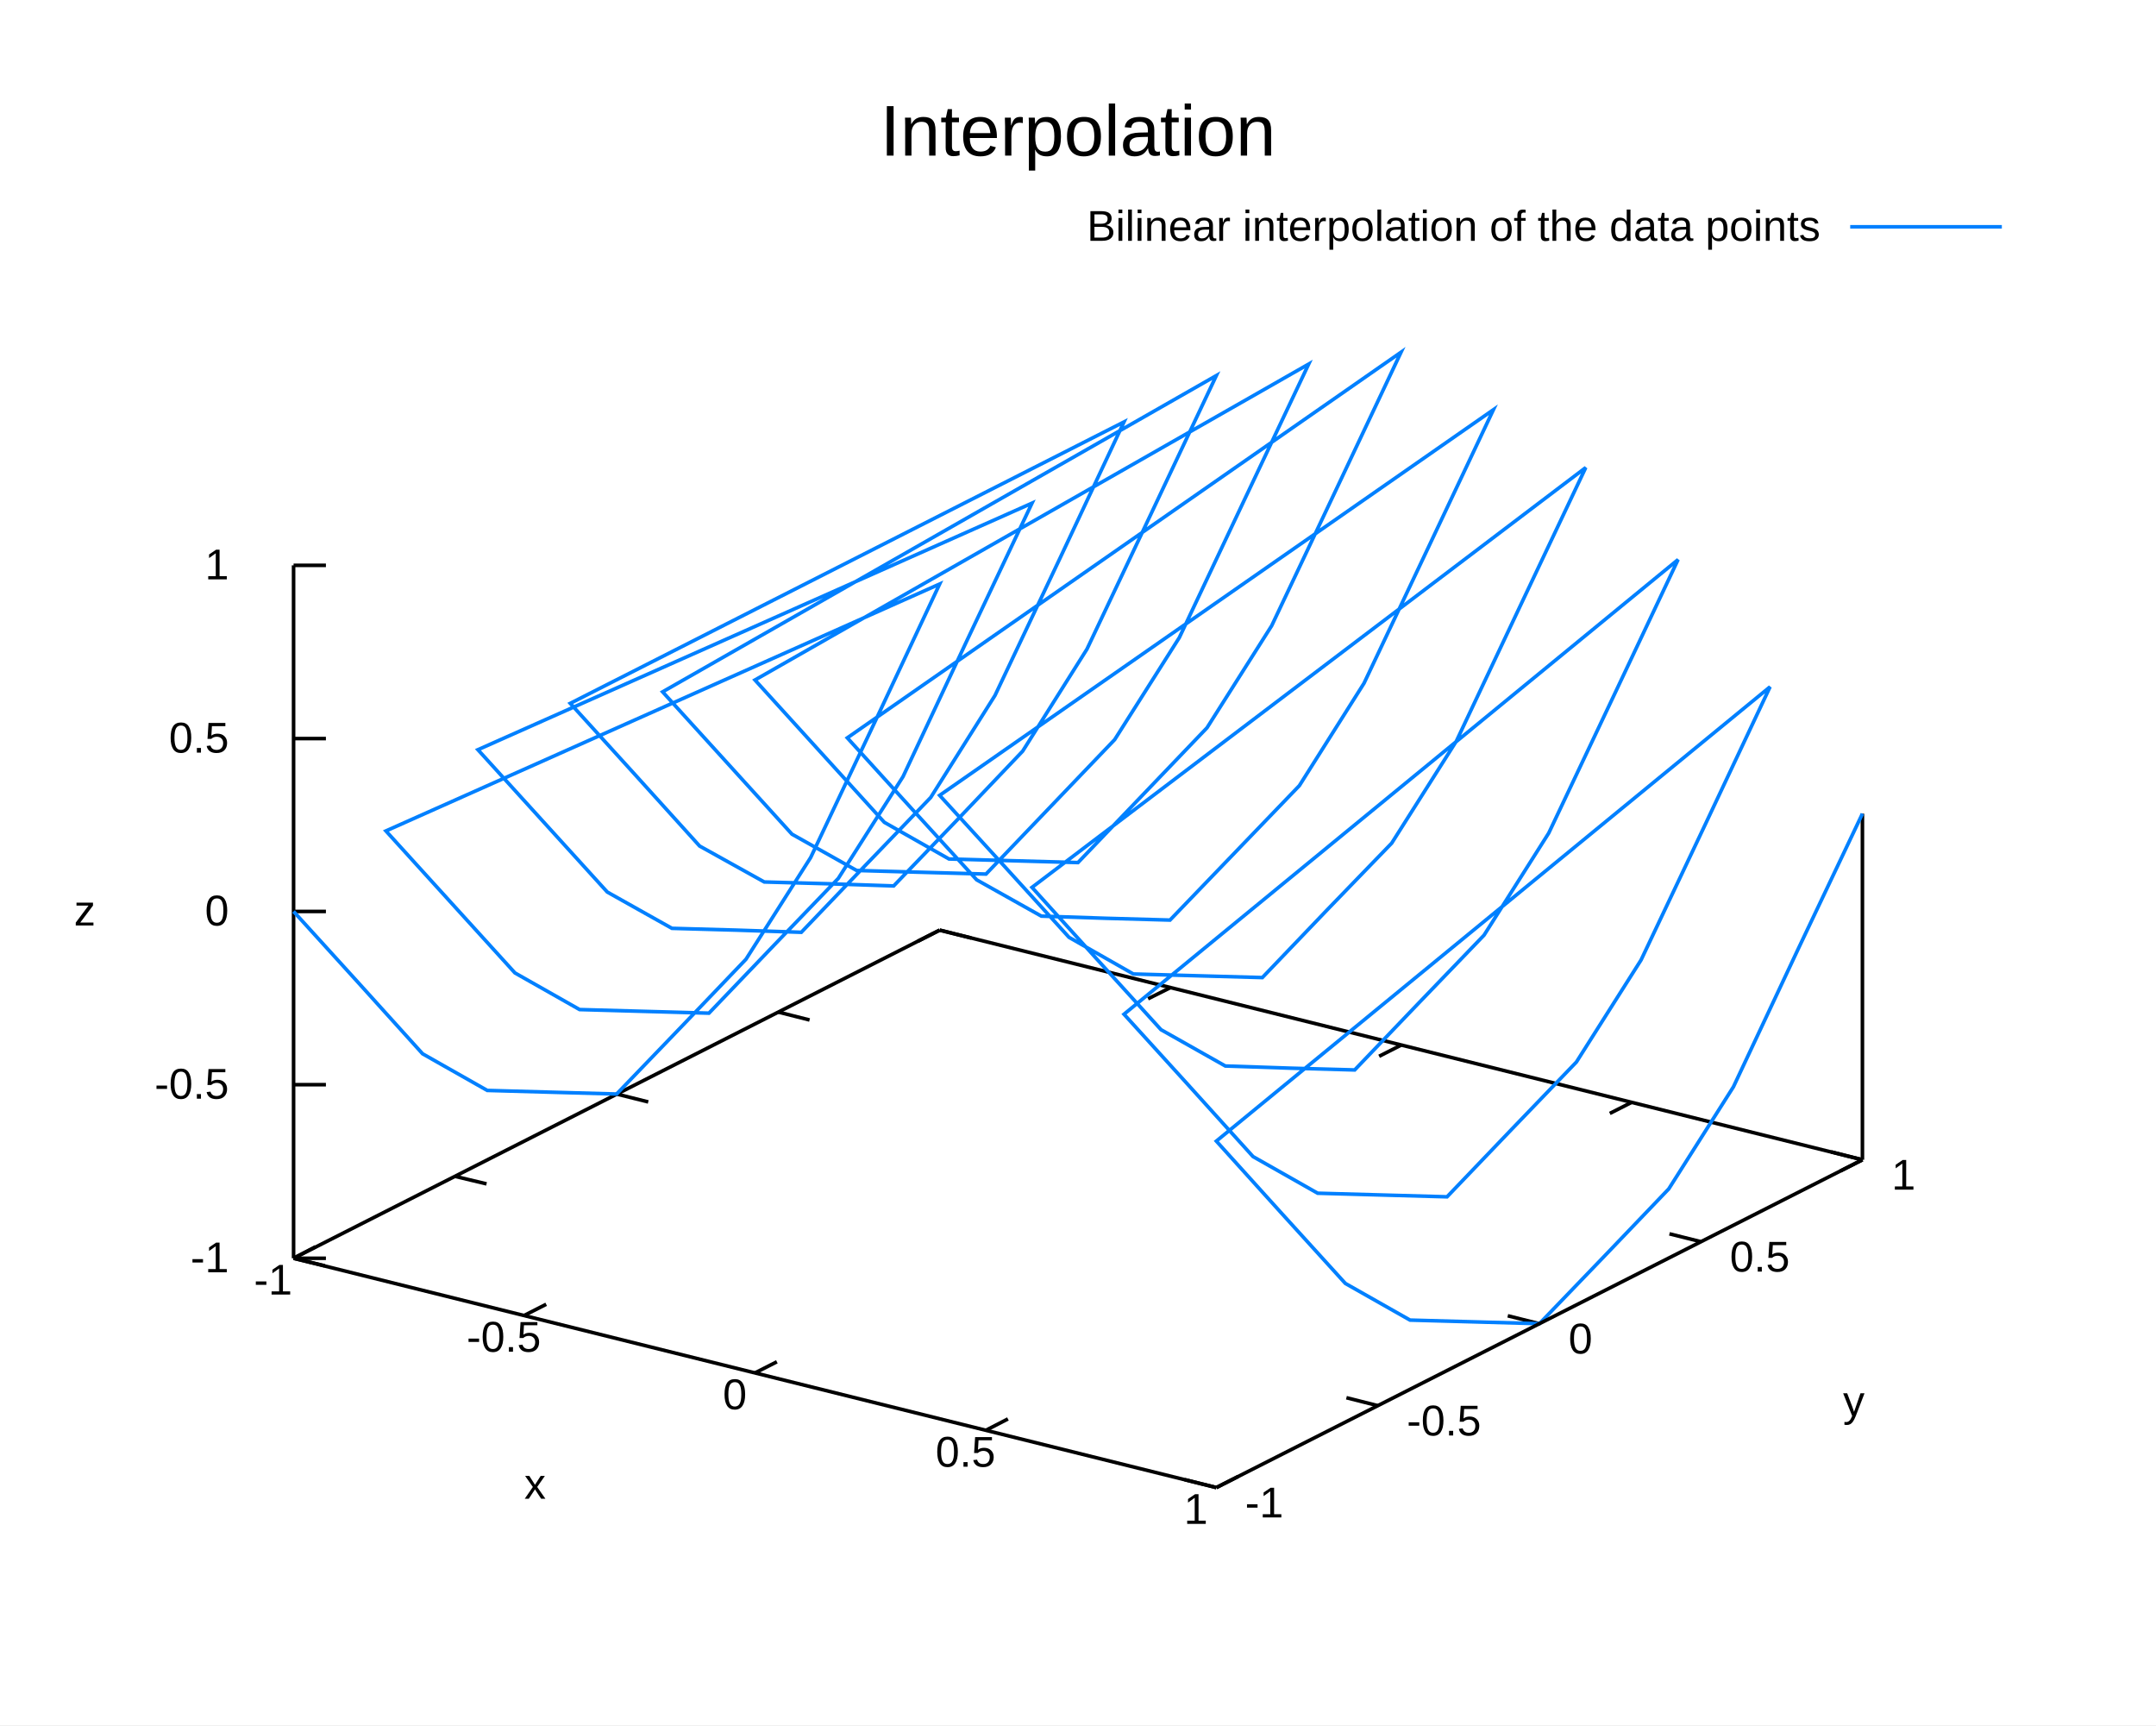
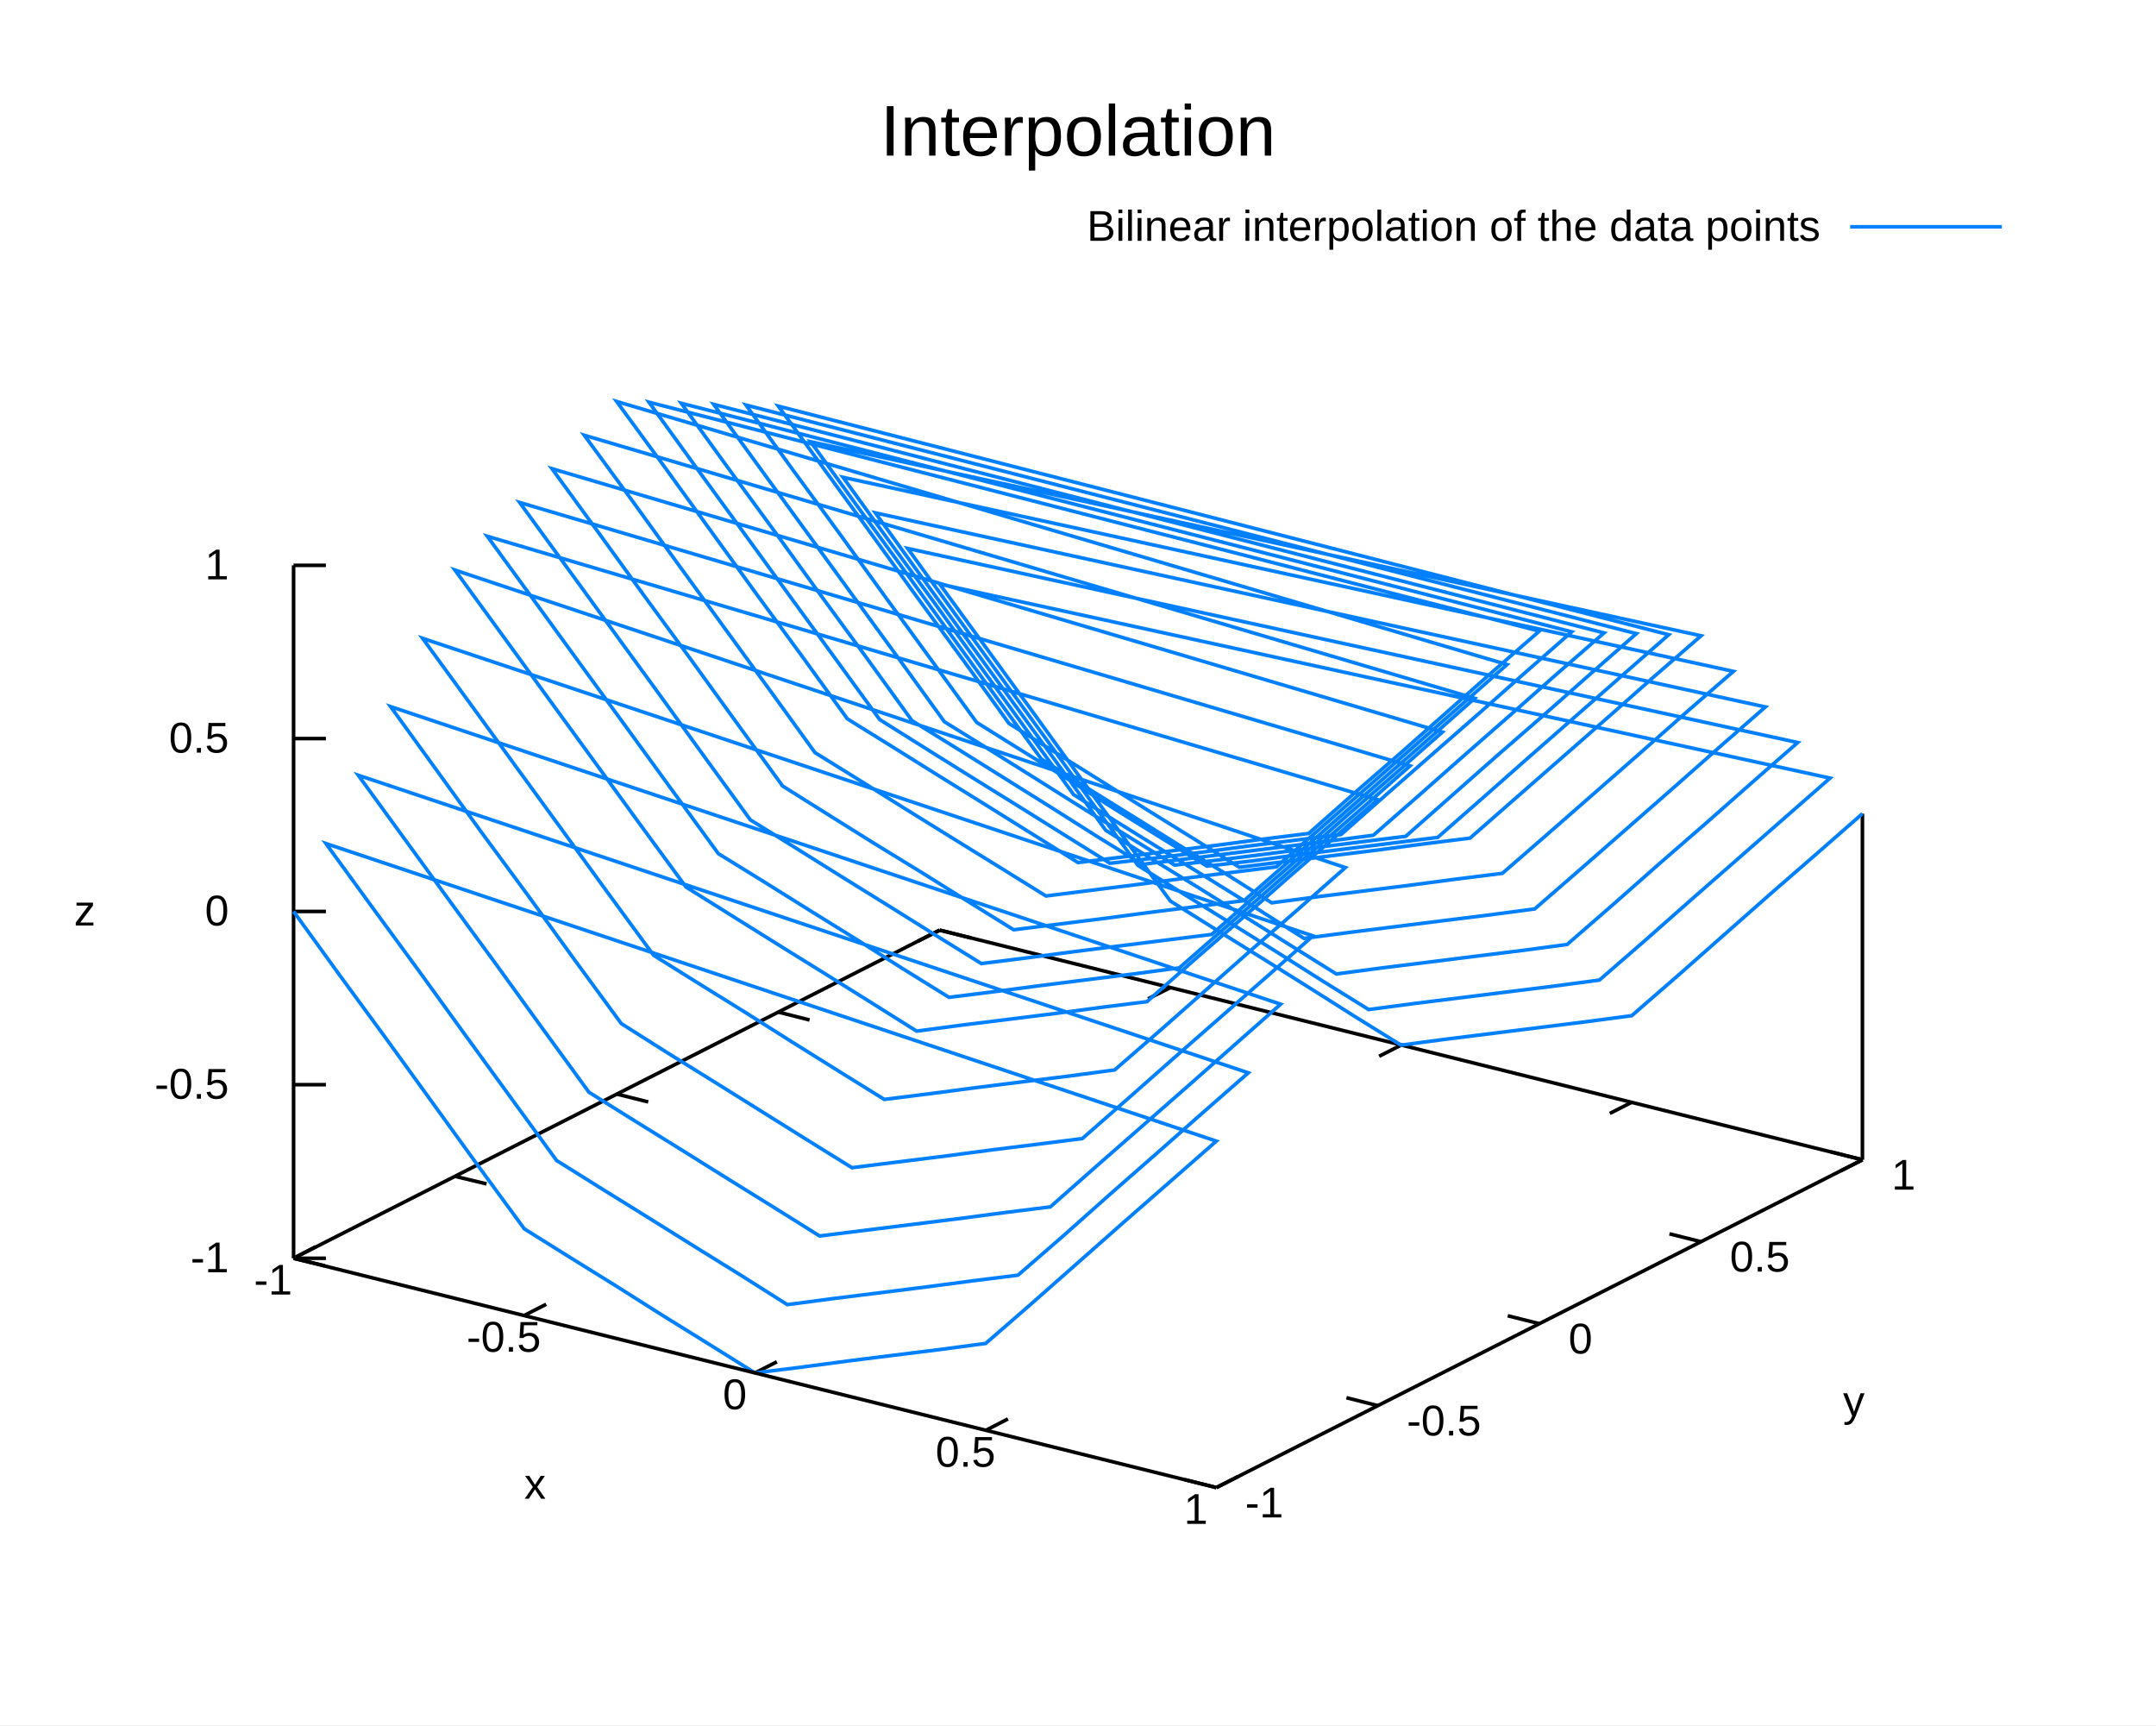
<svg xmlns="http://www.w3.org/2000/svg" xmlns:xlink="http://www.w3.org/1999/xlink" width="600" height="480" viewBox="0 0 600 480">
  <g id="gnuplot_canvas">
    <rect x="0" y="0" width="600" height="480" fill="#ffffff" />
    <defs>
      <circle id="gpDot" r="0.5" stroke-width="0.5" stroke="currentColor" />
      <path id="gpPt0" stroke-width="0.222" stroke="currentColor" d="M-1,0 h2 M0,-1 v2" />
      <path id="gpPt1" stroke-width="0.222" stroke="currentColor" d="M-1,-1 L1,1 M1,-1 L-1,1" />
      <path id="gpPt2" stroke-width="0.222" stroke="currentColor" d="M-1,0 L1,0 M0,-1 L0,1 M-1,-1 L1,1 M-1,1 L1,-1" />
      <rect id="gpPt3" stroke-width="0.222" stroke="currentColor" x="-1" y="-1" width="2" height="2" />
      <rect id="gpPt4" stroke-width="0.222" stroke="currentColor" fill="currentColor" x="-1" y="-1" width="2" height="2" />
      <circle id="gpPt5" stroke-width="0.222" stroke="currentColor" cx="0" cy="0" r="1" />
      <use xlink:href="#gpPt5" id="gpPt6" fill="currentColor" stroke="none" />
      <path id="gpPt7" stroke-width="0.222" stroke="currentColor" d="M0,-1.33 L-1.33,0.67 L1.33,0.67 z" />
      <use xlink:href="#gpPt7" id="gpPt8" fill="currentColor" stroke="none" />
      <use xlink:href="#gpPt7" id="gpPt9" stroke="currentColor" transform="rotate(180)" />
      <use xlink:href="#gpPt9" id="gpPt10" fill="currentColor" stroke="none" />
      <use xlink:href="#gpPt3" id="gpPt11" stroke="currentColor" transform="rotate(45)" />
      <use xlink:href="#gpPt11" id="gpPt12" fill="currentColor" stroke="none" />
      <path id="gpPt13" stroke-width="0.222" stroke="currentColor" d="M0,1.330 L1.265,0.411 L0.782,-1.067 L-0.782,-1.076 L-1.265,0.411 z" />
      <use xlink:href="#gpPt13" id="gpPt14" fill="currentColor" stroke="none" />
      <filter id="textbox" filterUnits="objectBoundingBox" x="0" y="0" height="1" width="1">
        <feFlood flood-color="#FFFFFF" flood-opacity="1" result="bgnd" />
        <feComposite in="SourceGraphic" in2="bgnd" operator="atop" />
      </filter>
      <filter id="greybox" filterUnits="objectBoundingBox" x="0" y="0" height="1" width="1">
        <feFlood flood-color="lightgrey" flood-opacity="1" result="grey" />
        <feComposite in="SourceGraphic" in2="grey" operator="atop" />
      </filter>
    </defs>
    <g fill="none" color="#FFFFFF" stroke="currentColor" stroke-width="1.00" stroke-linecap="butt" stroke-linejoin="miter">
</g>
    <g fill="none" color="black" stroke="currentColor" stroke-width="1.00" stroke-linecap="butt" stroke-linejoin="miter">
</g>
    <g fill="none" color="black" stroke="currentColor" stroke-width="1.00" stroke-linecap="butt" stroke-linejoin="miter">
      <path stroke="black" d="M81.7,350.1 L261.5,258.8  " />
    </g>
    <g fill="none" color="black" stroke="currentColor" stroke-width="1.00" stroke-linecap="butt" stroke-linejoin="miter">
      <path stroke="black" d="M518.3,322.7 L261.5,258.8  " />
    </g>
    <g fill="none" color="black" stroke="currentColor" stroke-width="1.00" stroke-linecap="butt" stroke-linejoin="miter">
      <path stroke="black" d="M81.7,350.1 L81.7,157.3  " />
    </g>
    <g fill="none" color="black" stroke="currentColor" stroke-width="1.00" stroke-linecap="butt" stroke-linejoin="miter">
      <path stroke="black" d="M518.3,322.7 L518.3,226.4  " />
    </g>
    <g fill="none" color="black" stroke="currentColor" stroke-width="1.00" stroke-linecap="butt" stroke-linejoin="miter">
      <path stroke="black" d="M81.7,350.1 L87.8,346.9  " />
    </g>
    <g fill="none" color="black" stroke="currentColor" stroke-width="1.00" stroke-linecap="butt" stroke-linejoin="miter">
      <path stroke="black" d="M261.5,258.8 L255.4,261.9  " />
      <g transform="translate(76.0,360.2)" stroke="none" fill="black" font-family="Arial" font-size="12.00" text-anchor="middle">
        <text>
          <tspan font-family="Arial">-1</tspan>
        </text>
      </g>
    </g>
    <g fill="none" color="black" stroke="currentColor" stroke-width="1.00" stroke-linecap="butt" stroke-linejoin="miter">
</g>
    <g fill="none" color="black" stroke="currentColor" stroke-width="1.00" stroke-linecap="butt" stroke-linejoin="miter">
      <path stroke="black" d="M145.9,366.0 L152.0,362.9  " />
    </g>
    <g fill="none" color="black" stroke="currentColor" stroke-width="1.00" stroke-linecap="butt" stroke-linejoin="miter">
      <path stroke="black" d="M325.7,274.8 L319.5,277.9  " />
      <g transform="translate(140.2,376.1)" stroke="none" fill="black" font-family="Arial" font-size="12.00" text-anchor="middle">
        <text>
          <tspan font-family="Arial">-0.5</tspan>
        </text>
      </g>
    </g>
    <g fill="none" color="black" stroke="currentColor" stroke-width="1.00" stroke-linecap="butt" stroke-linejoin="miter">
</g>
    <g fill="none" color="black" stroke="currentColor" stroke-width="1.00" stroke-linecap="butt" stroke-linejoin="miter">
      <path stroke="black" d="M210.1,382.0 L216.2,378.9  " />
    </g>
    <g fill="none" color="black" stroke="currentColor" stroke-width="1.00" stroke-linecap="butt" stroke-linejoin="miter">
      <path stroke="black" d="M389.9,290.8 L383.8,293.9  " />
      <g transform="translate(204.5,392.1)" stroke="none" fill="black" font-family="Arial" font-size="12.00" text-anchor="middle">
        <text>
          <tspan font-family="Arial"> 0</tspan>
        </text>
      </g>
    </g>
    <g fill="none" color="black" stroke="currentColor" stroke-width="1.00" stroke-linecap="butt" stroke-linejoin="miter">
</g>
    <g fill="none" color="black" stroke="currentColor" stroke-width="1.00" stroke-linecap="butt" stroke-linejoin="miter">
      <path stroke="black" d="M274.3,398.0 L280.5,394.8  " />
    </g>
    <g fill="none" color="black" stroke="currentColor" stroke-width="1.00" stroke-linecap="butt" stroke-linejoin="miter">
      <path stroke="black" d="M454.1,306.7 L448.0,309.8  " />
      <g transform="translate(268.7,408.1)" stroke="none" fill="black" font-family="Arial" font-size="12.00" text-anchor="middle">
        <text>
          <tspan font-family="Arial"> 0.5</tspan>
        </text>
      </g>
    </g>
    <g fill="none" color="black" stroke="currentColor" stroke-width="1.00" stroke-linecap="butt" stroke-linejoin="miter">
</g>
    <g fill="none" color="black" stroke="currentColor" stroke-width="1.00" stroke-linecap="butt" stroke-linejoin="miter">
      <path stroke="black" d="M338.5,413.9 L344.6,410.8  " />
    </g>
    <g fill="none" color="black" stroke="currentColor" stroke-width="1.00" stroke-linecap="butt" stroke-linejoin="miter">
      <path stroke="black" d="M518.3,322.7 L512.2,325.8  " />
      <g transform="translate(332.8,424.0)" stroke="none" fill="black" font-family="Arial" font-size="12.00" text-anchor="middle">
        <text>
          <tspan font-family="Arial"> 1</tspan>
        </text>
      </g>
    </g>
    <g fill="none" color="black" stroke="currentColor" stroke-width="1.00" stroke-linecap="butt" stroke-linejoin="miter">
</g>
    <g fill="none" color="black" stroke="currentColor" stroke-width="1.00" stroke-linecap="butt" stroke-linejoin="miter">
      <path stroke="black" d="M338.5,413.9 L329.7,411.7  " />
    </g>
    <g fill="none" color="black" stroke="currentColor" stroke-width="1.00" stroke-linecap="butt" stroke-linejoin="miter">
      <path stroke="black" d="M81.7,350.1 L90.4,352.2  " />
      <g transform="translate(346.5,422.2)" stroke="none" fill="black" font-family="Arial" font-size="12.00" text-anchor="start">
        <text>
          <tspan font-family="Arial">-1</tspan>
        </text>
      </g>
    </g>
    <g fill="none" color="black" stroke="currentColor" stroke-width="1.00" stroke-linecap="butt" stroke-linejoin="miter">
</g>
    <g fill="none" color="black" stroke="currentColor" stroke-width="1.00" stroke-linecap="butt" stroke-linejoin="miter">
      <path stroke="black" d="M383.4,391.1 L374.7,388.9  " />
    </g>
    <g fill="none" color="black" stroke="currentColor" stroke-width="1.00" stroke-linecap="butt" stroke-linejoin="miter">
      <path stroke="black" d="M126.6,327.3 L135.4,329.4  " />
      <g transform="translate(391.5,399.4)" stroke="none" fill="black" font-family="Arial" font-size="12.00" text-anchor="start">
        <text>
          <tspan font-family="Arial">-0.5</tspan>
        </text>
      </g>
    </g>
    <g fill="none" color="black" stroke="currentColor" stroke-width="1.00" stroke-linecap="butt" stroke-linejoin="miter">
</g>
    <g fill="none" color="black" stroke="currentColor" stroke-width="1.00" stroke-linecap="butt" stroke-linejoin="miter">
      <path stroke="black" d="M428.4,368.3 L419.6,366.1  " />
    </g>
    <g fill="none" color="black" stroke="currentColor" stroke-width="1.00" stroke-linecap="butt" stroke-linejoin="miter">
      <path stroke="black" d="M171.6,304.4 L180.4,306.6  " />
      <g transform="translate(436.5,376.6)" stroke="none" fill="black" font-family="Arial" font-size="12.00" text-anchor="start">
        <text>
          <tspan font-family="Arial"> 0</tspan>
        </text>
      </g>
    </g>
    <g fill="none" color="black" stroke="currentColor" stroke-width="1.00" stroke-linecap="butt" stroke-linejoin="miter">
</g>
    <g fill="none" color="black" stroke="currentColor" stroke-width="1.00" stroke-linecap="butt" stroke-linejoin="miter">
      <path stroke="black" d="M473.4,345.5 L464.6,343.3  " />
    </g>
    <g fill="none" color="black" stroke="currentColor" stroke-width="1.00" stroke-linecap="butt" stroke-linejoin="miter">
      <path stroke="black" d="M216.6,281.6 L225.3,283.8  " />
      <g transform="translate(481.4,353.8)" stroke="none" fill="black" font-family="Arial" font-size="12.00" text-anchor="start">
        <text>
          <tspan font-family="Arial"> 0.5</tspan>
        </text>
      </g>
    </g>
    <g fill="none" color="black" stroke="currentColor" stroke-width="1.00" stroke-linecap="butt" stroke-linejoin="miter">
</g>
    <g fill="none" color="black" stroke="currentColor" stroke-width="1.00" stroke-linecap="butt" stroke-linejoin="miter">
      <path stroke="black" d="M518.3,322.7 L509.6,320.5  " />
    </g>
    <g fill="none" color="black" stroke="currentColor" stroke-width="1.00" stroke-linecap="butt" stroke-linejoin="miter">
      <path stroke="black" d="M261.5,258.8 L270.3,261.0  " />
      <g transform="translate(526.4,331.0)" stroke="none" fill="black" font-family="Arial" font-size="12.00" text-anchor="start">
        <text>
          <tspan font-family="Arial"> 1</tspan>
        </text>
      </g>
    </g>
    <g fill="none" color="black" stroke="currentColor" stroke-width="1.00" stroke-linecap="butt" stroke-linejoin="miter">
</g>
    <g fill="none" color="black" stroke="currentColor" stroke-width="1.00" stroke-linecap="butt" stroke-linejoin="miter">
      <path stroke="black" d="M81.7,350.1 L90.7,350.1  " />
      <g transform="translate(63.7,354.0)" stroke="none" fill="black" font-family="Arial" font-size="12.00" text-anchor="end">
        <text>
          <tspan font-family="Arial">-1</tspan>
        </text>
      </g>
    </g>
    <g fill="none" color="black" stroke="currentColor" stroke-width="1.00" stroke-linecap="butt" stroke-linejoin="miter">
</g>
    <g fill="none" color="black" stroke="currentColor" stroke-width="1.00" stroke-linecap="butt" stroke-linejoin="miter">
      <path stroke="black" d="M81.7,301.8 L90.7,301.8  " />
      <g transform="translate(63.7,305.7)" stroke="none" fill="black" font-family="Arial" font-size="12.00" text-anchor="end">
        <text>
          <tspan font-family="Arial">-0.5</tspan>
        </text>
      </g>
    </g>
    <g fill="none" color="black" stroke="currentColor" stroke-width="1.00" stroke-linecap="butt" stroke-linejoin="miter">
</g>
    <g fill="none" color="black" stroke="currentColor" stroke-width="1.00" stroke-linecap="butt" stroke-linejoin="miter">
      <path stroke="black" d="M81.7,253.6 L90.7,253.6  " />
      <g transform="translate(63.7,257.5)" stroke="none" fill="black" font-family="Arial" font-size="12.00" text-anchor="end">
        <text>
          <tspan font-family="Arial"> 0</tspan>
        </text>
      </g>
    </g>
    <g fill="none" color="black" stroke="currentColor" stroke-width="1.00" stroke-linecap="butt" stroke-linejoin="miter">
</g>
    <g fill="none" color="black" stroke="currentColor" stroke-width="1.00" stroke-linecap="butt" stroke-linejoin="miter">
      <path stroke="black" d="M81.7,205.5 L90.7,205.5  " />
      <g transform="translate(63.7,209.4)" stroke="none" fill="black" font-family="Arial" font-size="12.00" text-anchor="end">
        <text>
          <tspan font-family="Arial"> 0.5</tspan>
        </text>
      </g>
    </g>
    <g fill="none" color="black" stroke="currentColor" stroke-width="1.00" stroke-linecap="butt" stroke-linejoin="miter">
</g>
    <g fill="none" color="black" stroke="currentColor" stroke-width="1.00" stroke-linecap="butt" stroke-linejoin="miter">
      <path stroke="black" d="M81.7,157.3 L90.7,157.3  " />
      <g transform="translate(63.7,161.2)" stroke="none" fill="black" font-family="Arial" font-size="12.00" text-anchor="end">
        <text>
          <tspan font-family="Arial"> 1</tspan>
        </text>
      </g>
    </g>
    <g fill="none" color="black" stroke="currentColor" stroke-width="1.00" stroke-linecap="butt" stroke-linejoin="miter">
      <g transform="translate(300.0,43.3)" stroke="none" fill="black" font-family="Arial" font-size="20.00" text-anchor="middle">
        <text>
          <tspan font-family="Arial">Interpolation</tspan>
        </text>
      </g>
    </g>
    <g fill="none" color="black" stroke="currentColor" stroke-width="1.00" stroke-linecap="butt" stroke-linejoin="miter">
</g>
    <g id="gnuplot_plot_1">
      <g transform="translate(506.6,67.0)" stroke="none" fill="black" font-family="Arial" font-size="12.00" text-anchor="end">
        <text>
          <tspan font-family="Arial">Bilinear interpolation of the data points</tspan>
        </text>
      </g>
      <g fill="none" color="black" stroke="currentColor" stroke-width="1.00" stroke-linecap="butt" stroke-linejoin="miter">
-         <path stroke="rgb(  0, 128, 255)" d="M518.3,226.4 L500.3,264.3 L482.4,302.4 L464.4,330.8 L446.4,349.6 L428.4,368.3 L410.4,367.8 L392.4,367.3   L374.4,357.1 L356.4,337.3 L338.5,317.5 L492.6,191.1 L474.7,229.1 L456.7,267.1 L438.7,295.5 L420.7,314.2   L402.7,333.0 L384.7,332.5 L366.7,332.0 L348.7,321.8 L330.8,302.0 L312.8,282.2 L467.0,155.7 L449.0,193.8   L431.0,231.8 L413.0,260.2 L395.0,278.9 L377.0,297.7 L359.0,297.2 L341.0,296.6 L323.1,286.5 L305.1,266.7   L287.2,246.9 L441.3,130.1 L423.3,168.1 L405.3,206.2 L387.3,234.6 L369.3,253.2 L351.3,272.0 L333.3,271.5   L315.4,271.0 L297.5,260.8 L279.5,241.0 L261.5,221.3 L415.6,114.0 L397.6,152.1 L379.6,190.1 L361.6,218.6   L343.6,237.3 L325.6,256.0 L307.7,255.5 L289.8,254.9 L271.8,244.8 L253.8,225.1 L235.8,205.3 L389.9,98.0   L371.9,136.1 L353.9,174.1 L335.9,202.5 L317.9,221.3 L300.0,240.0 L282.1,239.5 L264.1,239.0 L246.1,228.8   L228.1,209.0 L210.1,189.2 L364.2,101.3 L346.2,139.3 L328.2,177.4 L310.2,205.8 L292.3,224.5 L274.4,243.2   L256.4,242.7 L238.4,242.2 L220.4,232.1 L202.4,212.3 L184.4,192.5 L338.5,104.5 L320.5,142.6 L302.5,180.6   L284.6,209.0 L266.7,227.8 L248.7,246.5 L230.7,245.9 L212.7,245.4 L194.7,235.4 L176.7,215.5 L158.7,195.7   L312.8,117.4 L294.9,155.5 L276.9,193.5 L259.0,221.9 L241.0,240.6 L223.0,259.4 L205.0,258.8 L187.0,258.3   L169.0,248.2 L151.0,228.4 L133.0,208.6 L287.2,140.0 L269.2,178.0 L251.3,216.1 L233.3,244.4 L215.3,263.1   L197.3,281.9 L179.3,281.4 L161.3,280.9 L143.3,270.7 L125.3,250.9 L107.4,231.2 L261.5,162.5 L243.6,200.6   L225.6,238.6 L207.6,266.9 L189.6,285.7 L171.6,304.4 L153.6,303.9 L135.6,303.4 L117.6,293.2 L99.7,273.4   L81.7,253.6 M514.9,63.1 L557.1,63.1  " />
+         <path stroke="rgb(  0, 128, 255)" d="M518.3,226.4 L505.5,237.6 L492.6,248.8 L479.8,260.1 L467.0,271.4 L454.1,282.6 L441.3,284.3 L428.4,285.9   L415.6,287.5 L402.7,289.1 L389.9,290.8 L377.0,282.8 L364.2,274.7 L351.4,266.7 L338.5,258.7 L325.7,250.7   L312.8,233.1 L300.0,215.5 L287.2,197.8 L274.4,180.2 L261.5,162.5 L509.3,216.5 L496.5,227.7 L483.6,239.0   L470.8,250.2 L458.0,261.5 L445.1,272.7 L432.3,274.4 L419.4,276.0 L406.6,277.6 L393.7,279.2 L380.9,280.9   L368.0,272.9 L355.2,264.8 L342.4,256.8 L329.5,248.8 L316.7,240.8 L303.8,223.2 L291.1,205.6 L278.2,187.9   L265.4,170.3 L252.6,152.6 L500.3,206.6 L487.5,217.8 L474.7,229.1 L461.8,240.3 L449.0,251.6 L436.1,262.8   L423.3,264.5 L410.4,266.1 L397.6,267.7 L384.7,269.3 L371.9,271.0 L359.1,263.0 L346.2,254.9 L333.4,246.9   L320.5,239.0 L307.7,231.0 L294.9,213.3 L282.1,195.7 L269.2,178.0 L256.4,160.4 L243.6,142.7 L491.3,196.7   L478.5,207.9 L465.7,219.2 L452.8,230.5 L440.0,241.7 L427.1,252.9 L414.3,254.6 L401.4,256.2 L388.6,257.8   L375.8,259.4 L362.9,261.1 L350.1,253.0 L337.2,245.0 L324.4,237.1 L311.5,229.1 L298.8,221.1 L285.9,203.4   L273.1,185.8 L260.3,168.1 L247.4,150.5 L234.6,132.8 L482.4,186.8 L469.5,198.0 L456.7,209.3 L443.8,220.6   L431.0,231.8 L418.1,243.0 L405.3,244.6 L392.4,246.3 L379.6,247.9 L366.8,249.5 L353.9,251.2 L341.1,243.1   L328.2,235.2 L315.4,227.2 L302.5,219.2 L289.8,211.2 L276.9,193.5 L264.1,175.9 L251.3,158.2 L238.4,140.6   L225.6,122.9 L473.4,176.9 L460.5,188.1 L447.7,199.4 L434.8,210.7 L422.0,221.9 L409.1,233.2 L396.3,234.8   L383.5,236.5 L370.6,238.1 L357.8,239.7 L344.9,241.3 L332.1,233.3 L319.2,225.3 L306.4,217.3 L293.6,209.3   L280.8,201.3 L268.0,183.6 L255.1,166.0 L242.3,148.3 L229.4,130.6 L216.6,113.0 L464.4,176.6 L451.5,187.9   L438.7,199.1 L425.8,210.4 L413.0,221.7 L400.1,233.0 L387.3,234.6 L374.5,236.2 L361.6,237.8 L348.8,239.5   L335.9,241.0 L323.1,233.1 L310.2,225.1 L297.5,217.0 L284.6,209.0 L271.8,201.0 L259.0,183.4 L246.1,165.7   L233.3,148.0 L220.4,130.4 L207.6,112.7 L455.4,176.3 L442.5,187.6 L429.7,198.9 L416.8,210.1 L404.0,221.4   L391.2,232.7 L378.3,234.3 L365.5,235.9 L352.6,237.6 L339.8,239.2 L326.9,240.7 L314.1,232.8 L301.2,224.8   L288.5,216.8 L275.7,208.8 L262.8,200.8 L250.0,183.1 L237.1,165.4 L224.3,147.8 L211.4,130.1 L198.6,112.5   L446.4,176.1 L433.5,187.3 L420.7,198.6 L407.8,209.9 L395.0,221.2 L382.2,232.4 L369.3,234.1 L356.5,235.7   L343.6,237.3 L330.8,238.9 L317.9,240.5 L305.1,232.6 L292.3,224.5 L279.5,216.5 L266.7,208.5 L253.8,200.5   L241.0,182.8 L228.1,165.2 L215.3,147.5 L202.4,129.9 L189.6,112.2 L437.4,175.8 L424.5,187.1 L411.7,198.4   L398.9,209.6 L386.0,220.9 L373.2,232.2 L360.3,233.8 L347.5,235.4 L334.6,237.1 L321.8,238.7 L308.9,240.2   L296.2,232.3 L283.4,224.3 L270.5,216.3 L257.7,208.3 L244.8,200.2 L232.0,182.6 L219.1,164.9 L206.3,147.3   L193.4,129.6 L180.6,111.9 L428.4,175.6 L415.5,186.8 L402.7,198.1 L389.9,209.4 L377.0,220.6 L364.2,231.9   L351.3,233.5 L338.5,235.2 L325.6,236.8 L312.8,238.4 L300.0,240.0 L287.2,232.0 L274.4,224.0 L261.5,216.0   L248.7,208.0 L235.8,200.0 L223.0,182.3 L210.1,164.7 L197.3,147.0 L184.5,129.3 L171.6,111.7 L419.4,184.9   L406.6,196.2 L393.7,207.5 L380.9,218.7 L368.0,230.0 L355.2,241.2 L342.3,242.8 L329.5,244.4 L316.6,246.1   L303.8,247.7 L291.1,249.3 L278.2,241.3 L265.4,233.4 L252.5,225.4 L239.7,217.4 L226.8,209.4 L214.0,191.7   L201.1,174.0 L188.3,156.4 L175.5,138.7 L162.6,121.1 L410.4,194.3 L397.6,205.6 L384.7,216.9 L371.9,228.1   L359.0,239.4 L346.2,250.6 L333.3,252.2 L320.5,253.8 L307.7,255.5 L294.9,257.1 L282.1,258.7 L269.2,250.7   L256.4,242.7 L243.5,234.8 L230.7,226.8 L217.8,218.7 L205.0,201.1 L192.2,183.4 L179.3,165.8 L166.5,148.1   L153.6,130.4 L401.4,203.7 L388.6,215.0 L375.7,226.2 L362.9,237.5 L350.0,248.7 L337.2,260.0 L324.3,261.6   L311.5,263.2 L298.8,264.8 L285.9,266.5 L273.1,268.1 L260.2,260.1 L247.4,252.1 L234.5,244.1 L221.7,236.1   L208.8,228.1 L196.0,210.5 L183.2,192.8 L170.3,175.1 L157.5,157.5 L144.6,139.8 L392.4,213.1 L379.6,224.4   L366.7,235.6 L353.9,246.8 L341.0,258.1 L328.2,269.3 L315.4,271.0 L302.5,272.6 L289.8,274.2 L276.9,275.9   L264.1,277.5 L251.2,269.5 L238.4,261.4 L225.5,253.4 L212.7,245.4 L199.9,237.5 L187.0,219.8 L174.2,202.2   L161.3,184.5 L148.5,166.9 L135.6,149.2 L383.4,222.5 L370.6,233.7 L357.7,244.9 L344.9,256.2 L332.0,267.4   L319.2,278.7 L306.4,280.3 L293.6,282.0 L280.8,283.6 L267.9,285.2 L255.1,286.9 L242.2,278.8 L229.4,270.8   L216.5,262.8 L203.7,254.8 L190.9,246.8 L178.0,229.2 L165.2,211.6 L152.3,193.9 L139.5,176.3 L126.6,158.6   L374.4,241.4 L361.6,252.7 L348.7,263.9 L335.9,275.2 L323.1,286.5 L310.2,297.7 L297.5,299.4 L284.6,301.0   L271.8,302.6 L258.9,304.3 L246.1,305.9 L233.2,297.9 L220.4,289.9 L207.6,281.8 L194.7,273.8 L181.9,265.8   L169.0,248.2 L156.2,230.6 L143.3,212.9 L130.5,195.3 L117.6,177.6 L365.4,260.4 L352.6,271.7 L339.7,283.0   L326.9,294.2 L314.1,305.5 L301.2,316.8 L288.5,318.4 L275.6,320.0 L262.8,321.7 L249.9,323.3 L237.1,324.9   L224.2,316.9 L211.4,308.9 L198.6,300.9 L185.7,292.9 L172.9,284.8 L160.0,267.2 L147.2,249.5 L134.3,232.0   L121.5,214.3 L108.7,196.6 L356.4,279.4 L343.6,290.7 L330.8,302.0 L317.9,313.3 L305.1,324.5 L292.3,335.8   L279.5,337.4 L266.6,339.1 L253.8,340.7 L240.9,342.3 L228.1,343.9 L215.3,335.9 L202.4,327.9 L189.6,319.9   L176.7,311.9 L163.9,303.9 L151.0,286.2 L138.2,268.5 L125.3,250.9 L112.5,233.3 L99.7,215.7 L347.4,298.5   L334.6,309.7 L321.8,321.0 L308.9,332.3 L296.2,343.6 L283.3,354.8 L270.5,356.4 L257.6,358.1 L244.8,359.7   L232.0,361.3 L219.1,363.0 L206.3,354.9 L193.4,346.9 L180.6,338.9 L167.7,330.9 L154.9,322.9 L142.0,305.2   L129.2,287.6 L116.4,269.9 L103.5,252.3 L90.7,234.7 L338.5,317.5 L325.6,328.8 L312.8,340.0 L300.0,351.3   L287.2,362.6 L274.3,373.8 L261.5,375.5 L248.6,377.1 L235.8,378.7 L223.0,380.4 L210.1,382.0 L197.3,374.0   L184.4,366.0 L171.6,357.9 L158.7,349.9 L145.9,341.9 L133.0,324.3 L120.2,306.6 L107.4,288.9 L94.5,271.3   L81.7,253.6 M514.9,63.1 L557.1,63.1  " />
      </g>
    </g>
    <g fill="none" color="black" stroke="currentColor" stroke-width="1.00" stroke-linecap="butt" stroke-linejoin="miter">
      <path stroke="black" d="M518.3,322.7 L338.5,413.9  " />
    </g>
    <g fill="none" color="black" stroke="currentColor" stroke-width="1.00" stroke-linecap="butt" stroke-linejoin="miter">
      <path stroke="black" d="M81.7,350.1 L338.5,413.9  " />
      <g transform="translate(148.9,417.0)" stroke="none" fill="black" font-family="Arial" font-size="12.00" text-anchor="middle">
        <text>
          <tspan font-family="Arial">x</tspan>
        </text>
      </g>
      <g transform="translate(515.9,394.0)" stroke="none" fill="black" font-family="Arial" font-size="12.00" text-anchor="middle">
        <text>
          <tspan font-family="Arial">y</tspan>
        </text>
      </g>
      <g transform="translate(23.6,257.5)" stroke="none" fill="black" font-family="Arial" font-size="12.00" text-anchor="middle">
        <text>
          <tspan font-family="Arial">z</tspan>
        </text>
      </g>
    </g>
  </g>
</svg>
